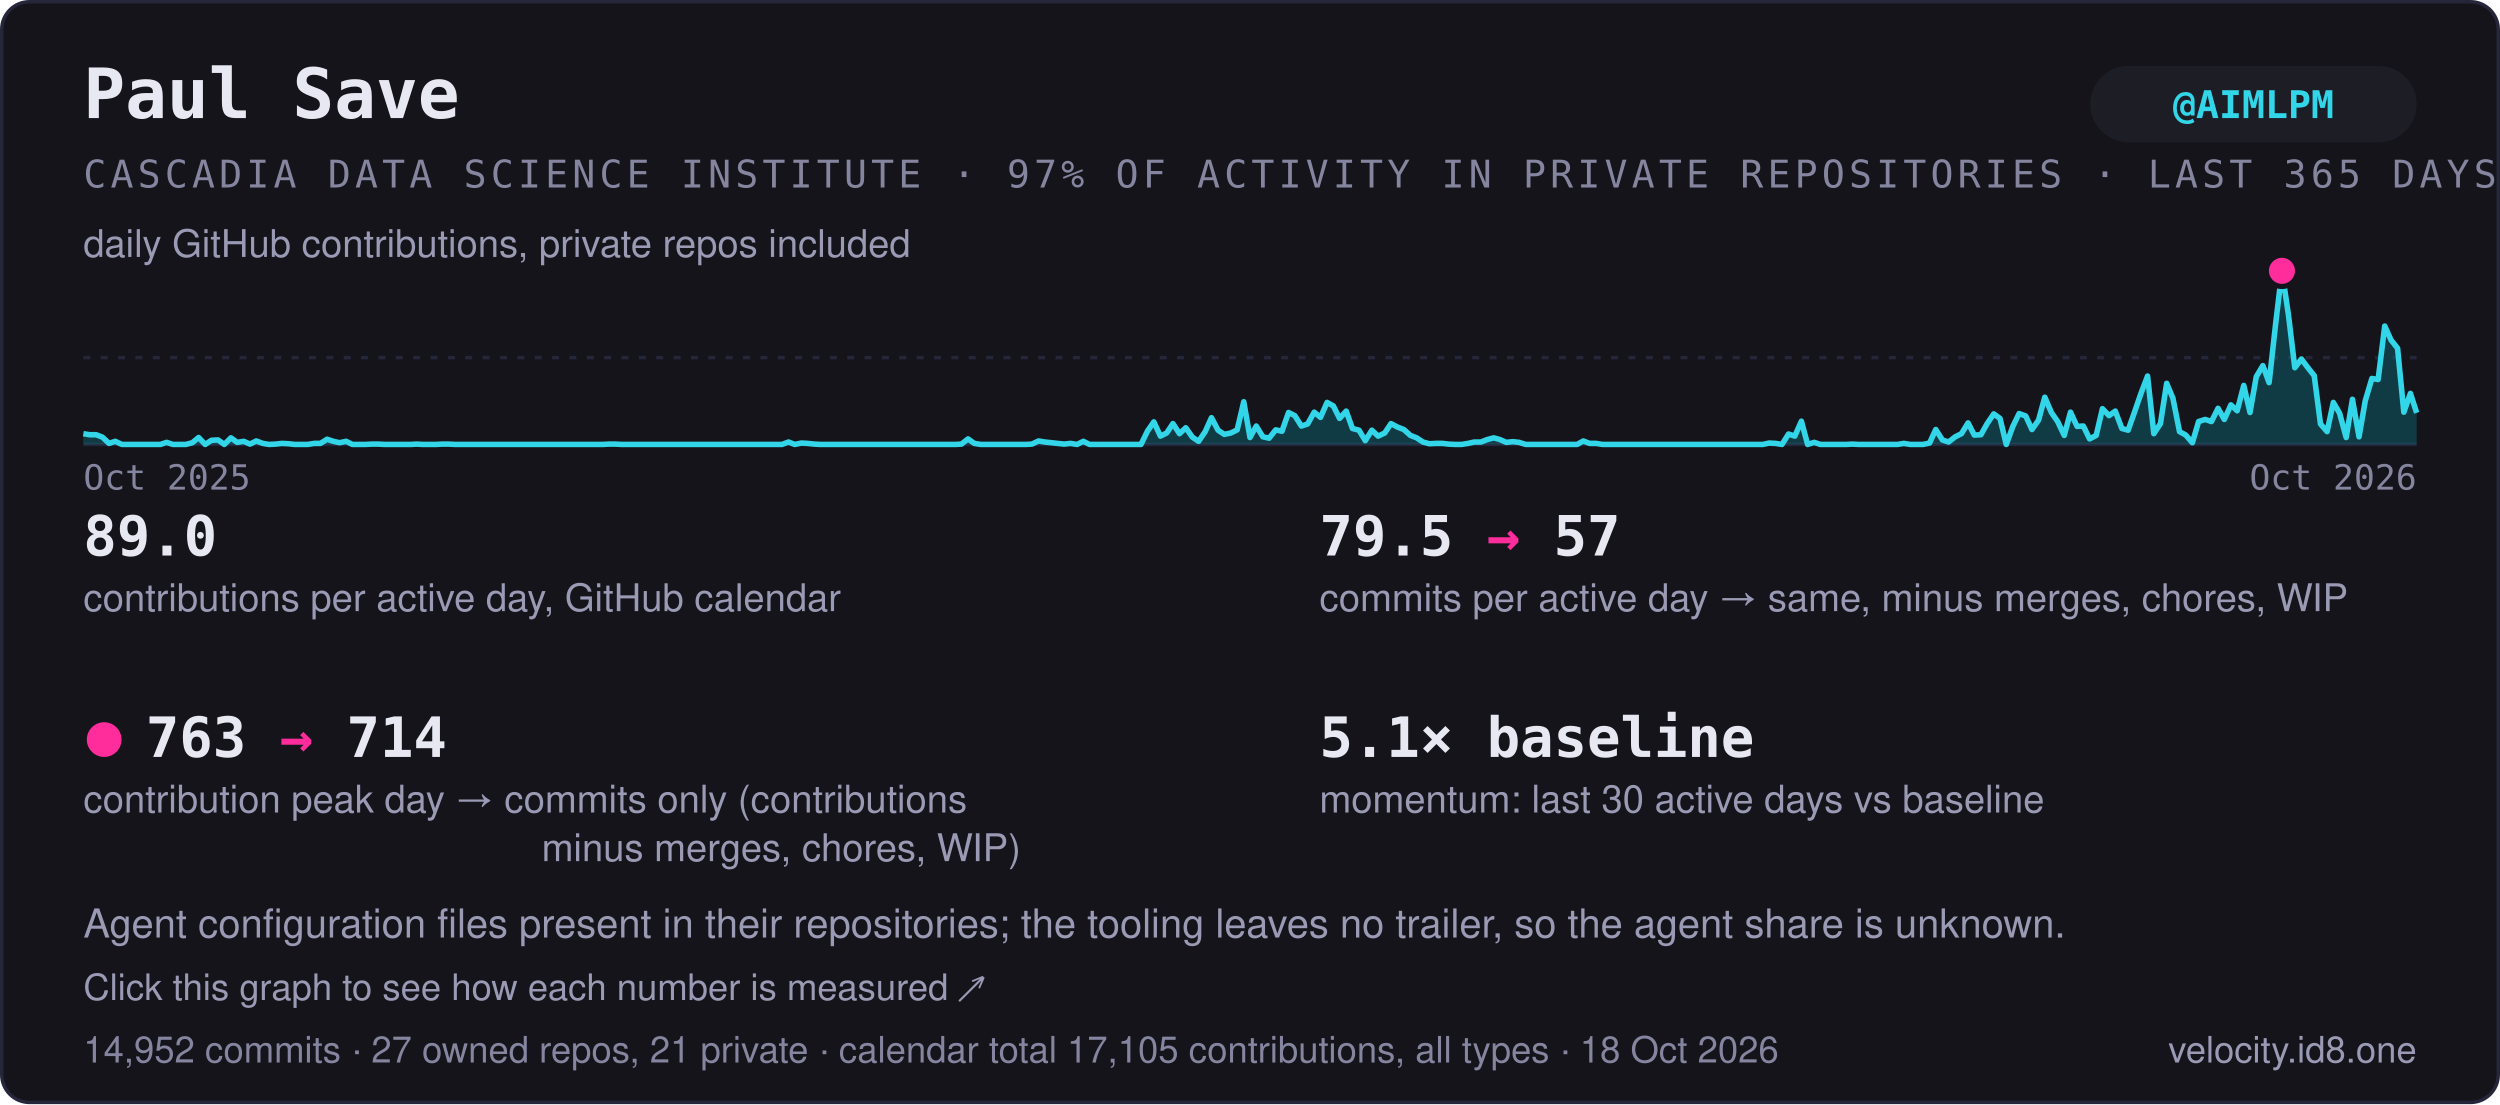
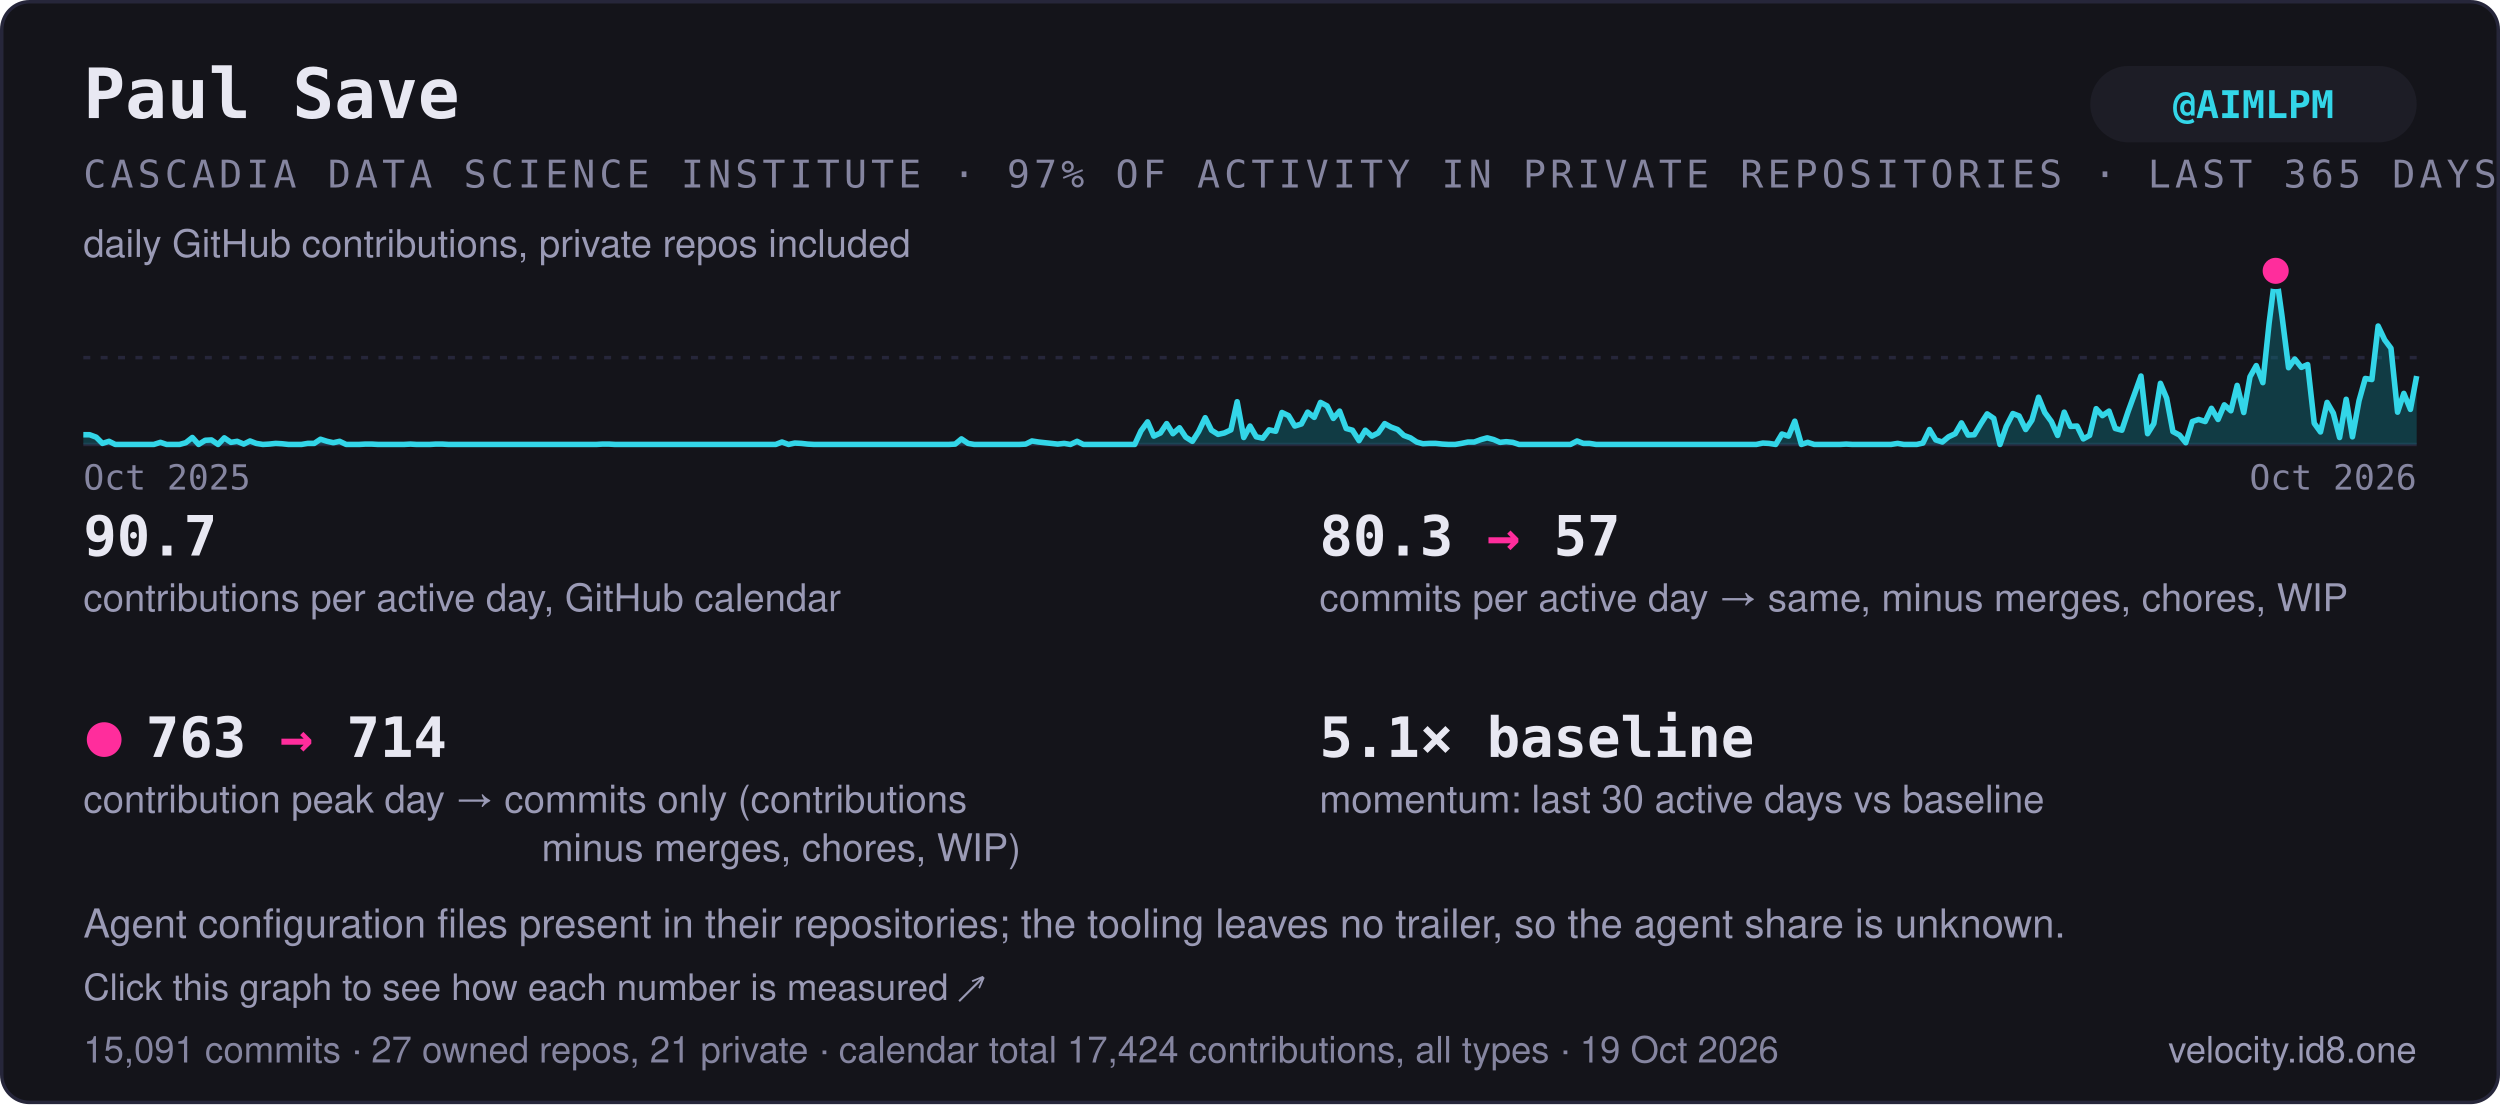
<svg xmlns="http://www.w3.org/2000/svg" width="720" height="318" viewBox="0 0 720 318" role="img" aria-label="Paul Save: Velocity Graph">
  <rect x="0.5" y="0.5" width="719" height="317" rx="8" fill="#14141A" stroke="#26263A" />
  <text x="24" y="34" font-family="Departure Mono, JetBrains Mono, ui-monospace, Menlo, monospace" font-size="20" font-weight="700" fill="#E8E8F2">Paul Save</text>
  <text x="24" y="54" font-family="Departure Mono, JetBrains Mono, ui-monospace, Menlo, monospace" font-size="11" letter-spacing="1.2" fill="#8585A0">CASCADIA DATA SCIENCE INSTITUTE · 97% OF ACTIVITY IN PRIVATE REPOSITORIES · LAST 365 DAYS</text>
  <rect x="602" y="19" width="94" height="22" rx="11" fill="#1D1D26" />
  <text x="649" y="34" text-anchor="middle" font-family="Departure Mono, JetBrains Mono, ui-monospace, Menlo, monospace" font-size="11" font-weight="600" fill="#33D6E8">@AIMLPM</text>
  <line x1="24" x2="696" y1="128" y2="128" stroke="#26263A" />
  <line x1="24" x2="696" y1="103.0" y2="103.0" stroke="#26263A" stroke-dasharray="2 3" />
-   <path d="M24.0,124.9 L25.8,125.2 L27.7,125.2 L29.5,125.9 L31.4,127.7 L33.2,127.1 L35.1,128.0 L36.9,128.0 L38.8,128.0 L40.6,128.0 L42.5,128.0 L44.3,128.0 L46.2,128.0 L48.0,127.4 L49.8,128.0 L51.7,128.0 L53.5,128.0 L55.4,127.5 L57.2,126.0 L59.1,128.0 L60.9,126.8 L62.8,126.7 L64.6,128.0 L66.5,126.1 L68.3,127.4 L70.2,127.1 L72.0,127.9 L73.8,127.0 L75.7,127.7 L77.5,128.0 L79.4,127.9 L81.2,127.7 L83.1,127.8 L84.9,128.0 L86.8,128.0 L88.6,128.0 L90.5,127.7 L92.3,127.7 L94.2,126.5 L96.0,127.1 L97.8,127.5 L99.7,127.1 L101.5,128.0 L103.4,128.0 L105.2,128.0 L107.1,127.9 L108.9,127.9 L110.8,128.0 L112.6,128.0 L114.5,128.0 L116.3,128.0 L118.2,128.0 L120.0,127.9 L121.8,128.0 L123.7,128.0 L125.5,128.0 L127.4,127.9 L129.2,127.9 L131.1,128.0 L132.9,128.0 L134.8,128.0 L136.6,128.0 L138.5,128.0 L140.3,128.0 L142.2,128.0 L144.0,128.0 L145.8,128.0 L147.7,128.0 L149.5,128.0 L151.4,128.0 L153.2,128.0 L155.1,128.0 L156.9,128.0 L158.8,128.0 L160.6,128.0 L162.5,128.0 L164.3,128.0 L166.2,128.0 L168.0,128.0 L169.8,128.0 L171.7,128.0 L173.5,128.0 L175.4,127.9 L177.2,127.9 L179.1,128.0 L180.9,128.0 L182.8,128.0 L184.6,128.0 L186.5,128.0 L188.3,128.0 L190.2,128.0 L192.0,128.0 L193.8,128.0 L195.7,128.0 L197.5,128.0 L199.4,128.0 L201.2,128.0 L203.1,128.0 L204.9,128.0 L206.8,128.0 L208.6,128.0 L210.5,128.0 L212.3,128.0 L214.2,128.0 L216.0,128.0 L217.8,128.0 L219.7,128.0 L221.5,128.0 L223.4,128.0 L225.2,128.0 L227.1,127.3 L228.9,128.0 L230.8,127.6 L232.6,127.7 L234.5,127.9 L236.3,128.0 L238.2,128.0 L240.0,128.0 L241.8,128.0 L243.7,128.0 L245.5,128.0 L247.4,128.0 L249.2,128.0 L251.1,128.0 L252.9,128.0 L254.8,128.0 L256.6,128.0 L258.5,128.0 L260.3,128.0 L262.2,128.0 L264.0,128.0 L265.8,128.0 L267.7,128.0 L269.5,128.0 L271.4,128.0 L273.2,128.0 L275.1,128.0 L276.9,127.9 L278.8,126.4 L280.6,127.7 L282.5,128.0 L284.3,128.0 L286.2,128.0 L288.0,128.0 L289.8,128.0 L291.7,128.0 L293.5,128.0 L295.4,128.0 L297.2,127.9 L299.1,127.0 L300.9,127.3 L302.8,127.5 L304.6,127.7 L306.5,127.9 L308.3,127.7 L310.2,128.0 L312.0,127.1 L313.8,128.0 L315.7,128.0 L317.5,128.0 L319.4,128.0 L321.2,128.0 L323.1,128.0 L324.9,128.0 L326.8,128.0 L328.6,128.0 L330.5,124.1 L332.3,121.5 L334.2,125.6 L336.0,124.7 L337.8,122.0 L339.7,124.9 L341.5,123.2 L343.4,125.9 L345.2,127.1 L347.1,124.3 L348.9,120.3 L350.8,123.9 L352.6,125.1 L354.5,124.7 L356.3,123.8 L358.2,115.7 L360.0,126.0 L361.8,122.7 L363.7,125.8 L365.5,126.2 L367.4,123.8 L369.2,124.2 L371.1,118.8 L372.9,119.7 L374.8,122.7 L376.6,122.1 L378.5,118.7 L380.3,120.2 L382.2,115.9 L384.0,116.9 L385.8,120.5 L387.7,118.4 L389.5,123.4 L391.4,123.9 L393.2,126.9 L395.1,123.9 L396.9,125.6 L398.8,124.7 L400.6,122.0 L402.5,123.0 L404.3,123.7 L406.2,125.4 L408.0,126.1 L409.8,127.3 L411.7,127.8 L413.5,127.7 L415.4,127.7 L417.2,127.9 L419.1,128.0 L420.9,128.0 L422.8,127.7 L424.6,127.3 L426.5,127.3 L428.3,126.6 L430.2,126.1 L432.0,126.6 L433.8,127.4 L435.7,127.2 L437.5,127.4 L439.4,128.0 L441.2,128.0 L443.1,128.0 L444.9,128.0 L446.8,128.0 L448.6,128.0 L450.5,128.0 L452.3,128.0 L454.2,128.0 L456.0,127.0 L457.8,127.7 L459.7,127.7 L461.5,128.0 L463.4,128.0 L465.2,128.0 L467.1,128.0 L468.9,128.0 L470.8,128.0 L472.6,128.0 L474.5,128.0 L476.3,128.0 L478.2,128.0 L480.0,128.0 L481.8,128.0 L483.7,128.0 L485.5,128.0 L487.4,128.0 L489.2,128.0 L491.1,128.0 L492.9,128.0 L494.8,128.0 L496.6,128.0 L498.5,128.0 L500.3,128.0 L502.2,128.0 L504.0,128.0 L505.8,128.0 L507.7,128.0 L509.5,127.6 L511.4,127.7 L513.2,128.0 L515.1,125.0 L516.9,125.6 L518.8,121.3 L520.6,128.0 L522.5,127.4 L524.3,128.0 L526.2,128.0 L528.0,128.0 L529.8,128.0 L531.7,128.0 L533.5,127.9 L535.4,128.0 L537.2,128.0 L539.1,128.0 L540.9,128.0 L542.8,128.0 L544.6,128.0 L546.5,128.0 L548.3,127.7 L550.2,128.0 L552.0,128.0 L553.8,128.0 L555.7,127.6 L557.5,123.7 L559.4,126.7 L561.2,127.3 L563.1,125.8 L564.9,124.9 L566.8,121.8 L568.6,125.3 L570.5,125.2 L572.3,122.0 L574.2,119.2 L576.0,120.5 L577.8,128.0 L579.7,122.8 L581.5,119.1 L583.4,119.8 L585.2,123.7 L587.1,121.0 L588.9,114.4 L590.8,118.8 L592.6,121.4 L594.5,125.4 L596.3,118.7 L598.2,122.8 L600.0,122.7 L601.8,126.4 L603.7,125.4 L605.5,117.7 L607.4,119.7 L609.2,118.4 L611.1,123.4 L612.9,123.9 L614.8,118.5 L616.6,113.3 L618.5,108.3 L620.3,124.9 L622.2,122.0 L624.0,110.4 L625.8,114.7 L627.7,124.3 L629.5,125.3 L631.4,127.5 L633.2,121.4 L635.1,120.8 L636.9,121.4 L638.8,117.6 L640.6,120.8 L642.5,116.6 L644.3,118.3 L646.2,111.0 L648.0,118.8 L649.8,108.5 L651.7,105.3 L653.5,110.2 L655.4,93.1 L657.2,78.0 L659.1,90.9 L660.9,105.9 L662.8,103.4 L664.6,105.8 L666.5,108.2 L668.3,122.1 L670.2,124.3 L672.0,115.9 L673.8,119.0 L675.7,126.0 L677.5,115.0 L679.4,125.8 L681.2,115.4 L683.1,109.0 L684.9,109.3 L686.8,93.9 L688.6,97.9 L690.5,100.3 L692.3,118.7 L694.2,113.3 L696.0,118.9 L696.0,128 L24,128 Z" fill="#0F6B78" fill-opacity="0.45" />
-   <path d="M24.0,124.9 L25.8,125.2 L27.7,125.2 L29.5,125.9 L31.4,127.7 L33.2,127.1 L35.1,128.0 L36.9,128.0 L38.8,128.0 L40.6,128.0 L42.5,128.0 L44.3,128.0 L46.2,128.0 L48.0,127.4 L49.8,128.0 L51.7,128.0 L53.5,128.0 L55.4,127.5 L57.2,126.0 L59.1,128.0 L60.9,126.8 L62.8,126.7 L64.6,128.0 L66.5,126.1 L68.3,127.4 L70.2,127.1 L72.0,127.9 L73.8,127.0 L75.7,127.7 L77.5,128.0 L79.4,127.9 L81.2,127.7 L83.1,127.8 L84.9,128.0 L86.8,128.0 L88.6,128.0 L90.5,127.7 L92.3,127.7 L94.2,126.5 L96.0,127.1 L97.8,127.5 L99.7,127.1 L101.5,128.0 L103.4,128.0 L105.2,128.0 L107.1,127.9 L108.9,127.9 L110.8,128.0 L112.6,128.0 L114.5,128.0 L116.3,128.0 L118.2,128.0 L120.0,127.9 L121.8,128.0 L123.7,128.0 L125.5,128.0 L127.4,127.9 L129.2,127.9 L131.1,128.0 L132.9,128.0 L134.8,128.0 L136.6,128.0 L138.5,128.0 L140.3,128.0 L142.2,128.0 L144.0,128.0 L145.8,128.0 L147.7,128.0 L149.5,128.0 L151.4,128.0 L153.2,128.0 L155.1,128.0 L156.9,128.0 L158.8,128.0 L160.6,128.0 L162.5,128.0 L164.3,128.0 L166.2,128.0 L168.0,128.0 L169.8,128.0 L171.7,128.0 L173.5,128.0 L175.4,127.9 L177.2,127.9 L179.1,128.0 L180.9,128.0 L182.8,128.0 L184.6,128.0 L186.5,128.0 L188.3,128.0 L190.2,128.0 L192.0,128.0 L193.8,128.0 L195.7,128.0 L197.5,128.0 L199.4,128.0 L201.2,128.0 L203.1,128.0 L204.9,128.0 L206.8,128.0 L208.6,128.0 L210.5,128.0 L212.3,128.0 L214.2,128.0 L216.0,128.0 L217.8,128.0 L219.7,128.0 L221.5,128.0 L223.4,128.0 L225.2,128.0 L227.1,127.3 L228.9,128.0 L230.8,127.6 L232.6,127.7 L234.5,127.9 L236.3,128.0 L238.2,128.0 L240.0,128.0 L241.8,128.0 L243.7,128.0 L245.5,128.0 L247.4,128.0 L249.2,128.0 L251.1,128.0 L252.9,128.0 L254.8,128.0 L256.6,128.0 L258.5,128.0 L260.3,128.0 L262.2,128.0 L264.0,128.0 L265.8,128.0 L267.7,128.0 L269.5,128.0 L271.4,128.0 L273.2,128.0 L275.1,128.0 L276.9,127.9 L278.8,126.4 L280.6,127.7 L282.5,128.0 L284.3,128.0 L286.2,128.0 L288.0,128.0 L289.8,128.0 L291.7,128.0 L293.5,128.0 L295.4,128.0 L297.2,127.9 L299.1,127.0 L300.9,127.3 L302.8,127.5 L304.6,127.7 L306.5,127.9 L308.3,127.7 L310.2,128.0 L312.0,127.1 L313.8,128.0 L315.7,128.0 L317.5,128.0 L319.4,128.0 L321.2,128.0 L323.1,128.0 L324.9,128.0 L326.8,128.0 L328.6,128.0 L330.5,124.1 L332.3,121.5 L334.2,125.6 L336.0,124.7 L337.8,122.0 L339.7,124.9 L341.5,123.2 L343.4,125.9 L345.2,127.1 L347.1,124.3 L348.9,120.3 L350.8,123.9 L352.6,125.1 L354.5,124.7 L356.3,123.8 L358.2,115.7 L360.0,126.0 L361.8,122.7 L363.7,125.8 L365.5,126.2 L367.4,123.8 L369.2,124.2 L371.1,118.8 L372.9,119.7 L374.8,122.7 L376.6,122.1 L378.5,118.7 L380.3,120.2 L382.2,115.9 L384.0,116.9 L385.8,120.5 L387.7,118.4 L389.5,123.4 L391.4,123.9 L393.2,126.9 L395.1,123.9 L396.9,125.6 L398.8,124.7 L400.6,122.0 L402.5,123.0 L404.3,123.7 L406.2,125.4 L408.0,126.1 L409.8,127.3 L411.7,127.8 L413.5,127.7 L415.4,127.7 L417.2,127.9 L419.1,128.0 L420.9,128.0 L422.8,127.7 L424.6,127.3 L426.5,127.3 L428.3,126.6 L430.2,126.1 L432.0,126.6 L433.8,127.4 L435.7,127.2 L437.5,127.4 L439.4,128.0 L441.2,128.0 L443.1,128.0 L444.9,128.0 L446.8,128.0 L448.6,128.0 L450.5,128.0 L452.3,128.0 L454.2,128.0 L456.0,127.0 L457.8,127.7 L459.7,127.7 L461.5,128.0 L463.4,128.0 L465.2,128.0 L467.1,128.0 L468.9,128.0 L470.8,128.0 L472.6,128.0 L474.5,128.0 L476.3,128.0 L478.2,128.0 L480.0,128.0 L481.8,128.0 L483.7,128.0 L485.5,128.0 L487.4,128.0 L489.2,128.0 L491.1,128.0 L492.9,128.0 L494.8,128.0 L496.6,128.0 L498.5,128.0 L500.3,128.0 L502.2,128.0 L504.0,128.0 L505.8,128.0 L507.7,128.0 L509.5,127.6 L511.4,127.7 L513.2,128.0 L515.1,125.0 L516.9,125.6 L518.8,121.3 L520.6,128.0 L522.5,127.4 L524.3,128.0 L526.2,128.0 L528.0,128.0 L529.8,128.0 L531.7,128.0 L533.5,127.9 L535.4,128.0 L537.2,128.0 L539.1,128.0 L540.9,128.0 L542.8,128.0 L544.6,128.0 L546.5,128.0 L548.3,127.7 L550.2,128.0 L552.0,128.0 L553.8,128.0 L555.7,127.6 L557.5,123.7 L559.4,126.7 L561.2,127.3 L563.1,125.8 L564.9,124.9 L566.8,121.8 L568.6,125.3 L570.5,125.2 L572.3,122.0 L574.2,119.2 L576.0,120.5 L577.8,128.0 L579.7,122.8 L581.5,119.1 L583.4,119.8 L585.2,123.7 L587.1,121.0 L588.9,114.4 L590.8,118.8 L592.6,121.4 L594.5,125.4 L596.3,118.7 L598.2,122.8 L600.0,122.7 L601.8,126.4 L603.7,125.4 L605.5,117.7 L607.4,119.7 L609.2,118.4 L611.1,123.4 L612.9,123.9 L614.8,118.5 L616.6,113.3 L618.5,108.3 L620.3,124.9 L622.2,122.0 L624.0,110.4 L625.8,114.7 L627.7,124.3 L629.5,125.3 L631.4,127.5 L633.2,121.4 L635.1,120.8 L636.9,121.4 L638.8,117.6 L640.6,120.8 L642.5,116.6 L644.3,118.3 L646.2,111.0 L648.0,118.8 L649.8,108.5 L651.7,105.3 L653.5,110.2 L655.4,93.1 L657.2,78.0 L659.1,90.9 L660.9,105.9 L662.8,103.4 L664.6,105.8 L666.5,108.2 L668.3,122.1 L670.2,124.3 L672.0,115.9 L673.8,119.0 L675.7,126.0 L677.5,115.0 L679.4,125.8 L681.2,115.4 L683.1,109.0 L684.9,109.3 L686.8,93.9 L688.6,97.9 L690.5,100.3 L692.3,118.7 L694.2,113.3 L696.0,118.9" fill="none" stroke="#33D6E8" stroke-width="1.6" stroke-linejoin="round" />
-   <circle cx="657.2" cy="78.0" r="4.5" fill="#FF2D9C" stroke="#14141A" stroke-width="1.5" />
+   <path d="M24.0,125.2 L25.8,125.2 L27.7,125.9 L29.5,127.7 L31.4,127.1 L33.2,128.0 L35.1,128.0 L36.9,128.0 L38.8,128.0 L40.6,128.0 L42.5,128.0 L44.3,128.0 L46.2,127.4 L48.0,128.0 L49.8,128.0 L51.7,128.0 L53.5,127.5 L55.4,126.0 L57.2,128.0 L59.1,126.8 L60.9,126.7 L62.8,128.0 L64.6,126.1 L66.5,127.4 L68.3,127.1 L70.2,127.9 L72.0,127.0 L73.8,127.7 L75.7,128.0 L77.5,127.9 L79.4,127.7 L81.2,127.8 L83.1,128.0 L84.9,128.0 L86.8,128.0 L88.6,127.7 L90.5,127.7 L92.3,126.5 L94.2,127.1 L96.0,127.5 L97.8,127.1 L99.7,128.0 L101.5,128.0 L103.4,128.0 L105.2,127.9 L107.1,127.9 L108.9,128.0 L110.8,128.0 L112.6,128.0 L114.5,128.0 L116.3,128.0 L118.2,127.9 L120.0,128.0 L121.8,128.0 L123.7,128.0 L125.5,127.9 L127.4,127.9 L129.2,128.0 L131.1,128.0 L132.9,128.0 L134.8,128.0 L136.6,128.0 L138.5,128.0 L140.3,128.0 L142.2,128.0 L144.0,128.0 L145.8,128.0 L147.7,128.0 L149.5,128.0 L151.4,128.0 L153.2,128.0 L155.1,128.0 L156.9,128.0 L158.8,128.0 L160.6,128.0 L162.5,128.0 L164.3,128.0 L166.2,128.0 L168.0,128.0 L169.8,128.0 L171.7,128.0 L173.5,127.9 L175.4,127.9 L177.2,128.0 L179.1,128.0 L180.9,128.0 L182.8,128.0 L184.6,128.0 L186.5,128.0 L188.3,128.0 L190.2,128.0 L192.0,128.0 L193.8,128.0 L195.7,128.0 L197.5,128.0 L199.4,128.0 L201.2,128.0 L203.1,128.0 L204.9,128.0 L206.8,128.0 L208.6,128.0 L210.5,128.0 L212.3,128.0 L214.2,128.0 L216.0,128.0 L217.8,128.0 L219.7,128.0 L221.5,128.0 L223.4,128.0 L225.2,127.3 L227.1,128.0 L228.9,127.6 L230.8,127.7 L232.6,127.9 L234.5,128.0 L236.3,128.0 L238.2,128.0 L240.0,128.0 L241.8,128.0 L243.7,128.0 L245.5,128.0 L247.4,128.0 L249.2,128.0 L251.1,128.0 L252.9,128.0 L254.8,128.0 L256.6,128.0 L258.5,128.0 L260.3,128.0 L262.2,128.0 L264.0,128.0 L265.8,128.0 L267.7,128.0 L269.5,128.0 L271.4,128.0 L273.2,128.0 L275.1,127.9 L276.9,126.4 L278.8,127.7 L280.6,128.0 L282.5,128.0 L284.3,128.0 L286.2,128.0 L288.0,128.0 L289.8,128.0 L291.7,128.0 L293.5,128.0 L295.4,127.9 L297.2,127.0 L299.1,127.3 L300.9,127.5 L302.8,127.7 L304.6,127.9 L306.5,127.7 L308.3,128.0 L310.2,127.1 L312.0,128.0 L313.8,128.0 L315.7,128.0 L317.5,128.0 L319.4,128.0 L321.2,128.0 L323.1,128.0 L324.9,128.0 L326.8,128.0 L328.6,124.1 L330.5,121.5 L332.3,125.6 L334.2,124.7 L336.0,122.0 L337.8,124.9 L339.7,123.2 L341.5,125.9 L343.4,127.1 L345.2,124.3 L347.1,120.3 L348.9,123.9 L350.8,125.1 L352.6,124.7 L354.5,123.8 L356.3,115.7 L358.2,126.0 L360.0,122.7 L361.8,125.8 L363.7,126.2 L365.5,123.8 L367.4,124.2 L369.2,118.8 L371.1,119.7 L372.9,122.7 L374.8,122.1 L376.6,118.7 L378.5,120.2 L380.3,115.9 L382.2,116.9 L384.0,120.5 L385.8,118.4 L387.7,123.4 L389.5,123.9 L391.4,126.9 L393.2,123.9 L395.1,125.6 L396.9,124.7 L398.8,122.0 L400.6,123.0 L402.5,123.7 L404.3,125.4 L406.2,126.1 L408.0,127.3 L409.8,127.8 L411.7,127.7 L413.5,127.7 L415.4,127.9 L417.2,128.0 L419.1,128.0 L420.9,127.7 L422.8,127.3 L424.6,127.3 L426.5,126.6 L428.3,126.1 L430.2,126.6 L432.0,127.4 L433.8,127.2 L435.7,127.4 L437.5,128.0 L439.4,128.0 L441.2,128.0 L443.1,128.0 L444.9,128.0 L446.8,128.0 L448.6,128.0 L450.5,128.0 L452.3,128.0 L454.2,127.0 L456.0,127.7 L457.8,127.7 L459.7,128.0 L461.5,128.0 L463.4,128.0 L465.2,128.0 L467.1,128.0 L468.9,128.0 L470.8,128.0 L472.6,128.0 L474.5,128.0 L476.3,128.0 L478.2,128.0 L480.0,128.0 L481.8,128.0 L483.7,128.0 L485.5,128.0 L487.4,128.0 L489.2,128.0 L491.1,128.0 L492.9,128.0 L494.8,128.0 L496.6,128.0 L498.5,128.0 L500.3,128.0 L502.2,128.0 L504.0,128.0 L505.8,128.0 L507.7,127.6 L509.5,127.7 L511.4,128.0 L513.2,125.0 L515.1,125.6 L516.9,121.3 L518.8,128.0 L520.6,127.4 L522.5,128.0 L524.3,128.0 L526.2,128.0 L528.0,128.0 L529.8,128.0 L531.7,127.9 L533.5,128.0 L535.4,128.0 L537.2,128.0 L539.1,128.0 L540.9,128.0 L542.8,128.0 L544.6,128.0 L546.5,127.7 L548.3,128.0 L550.2,128.0 L552.0,128.0 L553.8,127.6 L555.7,123.7 L557.5,126.7 L559.4,127.3 L561.2,125.8 L563.1,124.9 L564.9,121.8 L566.8,125.3 L568.6,125.2 L570.5,122.0 L572.3,119.2 L574.2,120.5 L576.0,128.0 L577.8,122.8 L579.7,119.1 L581.5,119.8 L583.4,123.7 L585.2,121.0 L587.1,114.4 L588.9,118.8 L590.8,121.4 L592.6,125.4 L594.5,118.7 L596.3,122.8 L598.2,122.7 L600.0,126.4 L601.8,125.4 L603.7,117.7 L605.5,119.7 L607.4,118.4 L609.2,123.4 L611.1,123.9 L612.9,118.5 L614.8,113.3 L616.6,108.3 L618.5,124.9 L620.3,122.0 L622.2,110.4 L624.0,114.7 L625.8,124.3 L627.7,125.3 L629.5,127.5 L631.4,121.4 L633.2,120.8 L635.1,121.4 L636.9,117.6 L638.8,120.8 L640.6,116.6 L642.5,118.3 L644.3,111.0 L646.2,118.8 L648.0,108.5 L649.8,105.3 L651.7,110.2 L653.5,93.1 L655.4,78.0 L657.2,90.9 L659.1,105.9 L660.9,103.4 L662.8,105.8 L664.6,105.0 L666.5,121.9 L668.3,124.4 L670.2,115.9 L672.0,119.0 L673.8,126.0 L675.7,115.0 L677.5,125.8 L679.4,115.4 L681.2,109.0 L683.1,109.3 L684.9,93.9 L686.8,97.9 L688.6,100.3 L690.5,118.7 L692.3,113.3 L694.2,117.9 L696.0,108.3 L696.0,128 L24,128 Z" fill="#0F6B78" fill-opacity="0.45" />
+   <path d="M24.0,125.2 L25.8,125.2 L27.7,125.9 L29.5,127.7 L31.4,127.1 L33.2,128.0 L35.1,128.0 L36.9,128.0 L38.8,128.0 L40.6,128.0 L42.5,128.0 L44.3,128.0 L46.2,127.4 L48.0,128.0 L49.8,128.0 L51.7,128.0 L53.5,127.5 L55.4,126.0 L57.2,128.0 L59.1,126.8 L60.9,126.7 L62.8,128.0 L64.6,126.1 L66.5,127.4 L68.3,127.1 L70.2,127.9 L72.0,127.0 L73.8,127.7 L75.7,128.0 L77.5,127.9 L79.4,127.7 L81.2,127.8 L83.1,128.0 L84.9,128.0 L86.8,128.0 L88.6,127.7 L90.5,127.7 L92.3,126.5 L94.2,127.1 L96.0,127.5 L97.8,127.1 L99.7,128.0 L101.5,128.0 L103.4,128.0 L105.2,127.9 L107.1,127.9 L108.9,128.0 L110.8,128.0 L112.6,128.0 L114.5,128.0 L116.3,128.0 L118.2,127.9 L120.0,128.0 L121.8,128.0 L123.7,128.0 L125.5,127.9 L127.4,127.9 L129.2,128.0 L131.1,128.0 L132.9,128.0 L134.8,128.0 L136.6,128.0 L138.5,128.0 L140.3,128.0 L142.2,128.0 L144.0,128.0 L145.8,128.0 L147.7,128.0 L149.5,128.0 L151.4,128.0 L153.2,128.0 L155.1,128.0 L156.9,128.0 L158.8,128.0 L160.6,128.0 L162.5,128.0 L164.3,128.0 L166.2,128.0 L168.0,128.0 L169.8,128.0 L171.7,128.0 L173.5,127.9 L175.4,127.9 L177.2,128.0 L179.1,128.0 L180.9,128.0 L182.8,128.0 L184.6,128.0 L186.5,128.0 L188.3,128.0 L190.2,128.0 L192.0,128.0 L193.8,128.0 L195.7,128.0 L197.5,128.0 L199.4,128.0 L201.2,128.0 L203.1,128.0 L204.9,128.0 L206.8,128.0 L208.6,128.0 L210.5,128.0 L212.3,128.0 L214.2,128.0 L216.0,128.0 L217.8,128.0 L219.7,128.0 L221.5,128.0 L223.4,128.0 L225.2,127.3 L227.1,128.0 L228.9,127.6 L230.8,127.7 L232.6,127.9 L234.5,128.0 L236.3,128.0 L238.2,128.0 L240.0,128.0 L241.8,128.0 L243.7,128.0 L245.5,128.0 L247.4,128.0 L249.2,128.0 L251.1,128.0 L252.9,128.0 L254.8,128.0 L256.6,128.0 L258.5,128.0 L260.3,128.0 L262.2,128.0 L264.0,128.0 L265.8,128.0 L267.7,128.0 L269.5,128.0 L271.4,128.0 L273.2,128.0 L275.1,127.9 L276.9,126.4 L278.8,127.7 L280.6,128.0 L282.5,128.0 L284.3,128.0 L286.2,128.0 L288.0,128.0 L289.8,128.0 L291.7,128.0 L293.5,128.0 L295.4,127.9 L297.2,127.0 L299.1,127.3 L300.9,127.5 L302.8,127.7 L304.6,127.9 L306.5,127.7 L308.3,128.0 L310.2,127.1 L312.0,128.0 L313.8,128.0 L315.7,128.0 L317.5,128.0 L319.4,128.0 L321.2,128.0 L323.1,128.0 L324.9,128.0 L326.8,128.0 L328.6,124.1 L330.5,121.5 L332.3,125.6 L334.2,124.7 L336.0,122.0 L337.8,124.9 L339.7,123.2 L341.5,125.9 L343.4,127.1 L345.2,124.3 L347.1,120.3 L348.9,123.9 L350.8,125.1 L352.6,124.7 L354.5,123.8 L356.3,115.7 L358.2,126.0 L360.0,122.7 L361.8,125.8 L363.7,126.2 L365.5,123.8 L367.4,124.2 L369.2,118.8 L371.1,119.7 L372.9,122.7 L374.8,122.1 L376.6,118.7 L378.5,120.2 L380.3,115.9 L382.2,116.9 L384.0,120.5 L385.8,118.4 L387.7,123.4 L389.5,123.9 L391.4,126.9 L393.2,123.9 L395.1,125.6 L396.9,124.7 L398.8,122.0 L400.6,123.0 L402.5,123.7 L404.3,125.4 L406.2,126.1 L408.0,127.3 L409.8,127.8 L411.7,127.7 L413.5,127.7 L415.4,127.9 L417.2,128.0 L419.1,128.0 L420.9,127.7 L422.8,127.3 L424.6,127.3 L426.5,126.6 L428.3,126.1 L430.2,126.6 L432.0,127.4 L433.8,127.2 L435.7,127.4 L437.5,128.0 L439.4,128.0 L441.2,128.0 L443.1,128.0 L444.9,128.0 L446.8,128.0 L448.6,128.0 L450.5,128.0 L452.3,128.0 L454.2,127.0 L456.0,127.7 L457.8,127.7 L459.7,128.0 L461.5,128.0 L463.4,128.0 L465.2,128.0 L467.1,128.0 L468.9,128.0 L470.8,128.0 L472.6,128.0 L474.5,128.0 L476.3,128.0 L478.2,128.0 L480.0,128.0 L481.8,128.0 L483.7,128.0 L485.5,128.0 L487.4,128.0 L489.2,128.0 L491.1,128.0 L492.9,128.0 L494.8,128.0 L496.6,128.0 L498.5,128.0 L500.3,128.0 L502.2,128.0 L504.0,128.0 L505.8,128.0 L507.7,127.6 L509.5,127.7 L511.4,128.0 L513.2,125.0 L515.1,125.6 L516.9,121.3 L518.8,128.0 L520.6,127.4 L522.5,128.0 L524.3,128.0 L526.2,128.0 L528.0,128.0 L529.8,128.0 L531.7,127.9 L533.5,128.0 L535.4,128.0 L537.2,128.0 L539.1,128.0 L540.9,128.0 L542.8,128.0 L544.6,128.0 L546.5,127.7 L548.3,128.0 L550.2,128.0 L552.0,128.0 L553.8,127.6 L555.7,123.7 L557.5,126.7 L559.4,127.3 L561.2,125.8 L563.1,124.9 L564.9,121.8 L566.8,125.3 L568.6,125.2 L570.5,122.0 L572.3,119.2 L574.2,120.5 L576.0,128.0 L577.8,122.8 L579.7,119.1 L581.5,119.8 L583.4,123.7 L585.2,121.0 L587.1,114.4 L588.9,118.8 L590.8,121.4 L592.6,125.4 L594.5,118.7 L596.3,122.8 L598.2,122.7 L600.0,126.4 L601.8,125.4 L603.7,117.7 L605.5,119.7 L607.4,118.4 L609.2,123.4 L611.1,123.9 L612.9,118.5 L614.8,113.3 L616.6,108.3 L618.5,124.9 L620.3,122.0 L622.2,110.4 L624.0,114.7 L625.8,124.3 L627.7,125.3 L629.5,127.5 L631.4,121.4 L633.2,120.8 L635.1,121.4 L636.9,117.6 L638.8,120.8 L640.6,116.6 L642.5,118.3 L644.3,111.0 L646.2,118.8 L648.0,108.5 L649.8,105.3 L651.7,110.2 L653.5,93.1 L655.4,78.0 L657.2,90.9 L659.1,105.9 L660.9,103.4 L662.8,105.8 L664.6,105.0 L666.5,121.9 L668.3,124.4 L670.2,115.9 L672.0,119.0 L673.8,126.0 L675.7,115.0 L677.5,125.8 L679.4,115.4 L681.2,109.0 L683.1,109.3 L684.9,93.9 L686.8,97.9 L688.6,100.3 L690.5,118.7 L692.3,113.3 L694.2,117.9 L696.0,108.3" fill="none" stroke="#33D6E8" stroke-width="1.6" stroke-linejoin="round" />
+   <circle cx="655.4" cy="78.0" r="4.5" fill="#FF2D9C" stroke="#14141A" stroke-width="1.5" />
  <text x="24" y="141" font-family="Departure Mono, JetBrains Mono, ui-monospace, Menlo, monospace" font-size="10" fill="#8585A0">Oct 2025</text>
  <text x="696" y="141" text-anchor="end" font-family="Departure Mono, JetBrains Mono, ui-monospace, Menlo, monospace" font-size="10" fill="#8585A0">Oct 2026</text>
  <text x="24" y="74" font-family="-apple-system, BlinkMacSystemFont, 'Segoe UI', Helvetica, Arial, sans-serif" font-size="11" fill="#9A9AB5">daily GitHub contributions, private repos included</text>
-   <text x="24" y="160" font-family="Departure Mono, JetBrains Mono, ui-monospace, Menlo, monospace" font-size="16" font-weight="600" fill="#E8E8F2">89.0</text>
+   <text x="24" y="160" font-family="Departure Mono, JetBrains Mono, ui-monospace, Menlo, monospace" font-size="16" font-weight="600" fill="#E8E8F2">90.7</text>
  <text x="24" y="176" font-family="-apple-system, BlinkMacSystemFont, 'Segoe UI', Helvetica, Arial, sans-serif" font-size="11" fill="#9A9AB5">contributions per active day, GitHub calendar</text>
-   <text x="380" y="160" font-family="Departure Mono, JetBrains Mono, ui-monospace, Menlo, monospace" font-size="16" font-weight="600" fill="#E8E8F2">79.5 <tspan fill="#FF2D9C">→</tspan> 57</text>
+   <text x="380" y="160" font-family="Departure Mono, JetBrains Mono, ui-monospace, Menlo, monospace" font-size="16" font-weight="600" fill="#E8E8F2">80.3 <tspan fill="#FF2D9C">→</tspan> 57</text>
  <text x="380" y="176" font-family="-apple-system, BlinkMacSystemFont, 'Segoe UI', Helvetica, Arial, sans-serif" font-size="11" fill="#9A9AB5">commits per active day → same, minus merges, chores, WIP</text>
  <circle cx="30" cy="213" r="5" fill="#FF2D9C" />
  <text x="42" y="218" font-family="Departure Mono, JetBrains Mono, ui-monospace, Menlo, monospace" font-size="16" font-weight="600" fill="#E8E8F2">763 <tspan fill="#FF2D9C">→</tspan> 714</text>
  <text x="24" y="234" font-family="-apple-system, BlinkMacSystemFont, 'Segoe UI', Helvetica, Arial, sans-serif" font-size="11" fill="#9A9AB5">contribution peak day → commits only (contributions</text>
  <text x="156" y="248" font-family="-apple-system, BlinkMacSystemFont, 'Segoe UI', Helvetica, Arial, sans-serif" font-size="11" fill="#9A9AB5">minus merges, chores, WIP)</text>
  <text x="380" y="218" font-family="Departure Mono, JetBrains Mono, ui-monospace, Menlo, monospace" font-size="16" font-weight="600" fill="#E8E8F2">5.1× baseline</text>
  <text x="380" y="234" font-family="-apple-system, BlinkMacSystemFont, 'Segoe UI', Helvetica, Arial, sans-serif" font-size="11" fill="#9A9AB5">momentum: last 30 active days vs baseline</text>
  <text x="24" y="270" font-family="-apple-system, BlinkMacSystemFont, 'Segoe UI', Helvetica, Arial, sans-serif" font-size="11.5" fill="#9A9AB5">Agent configuration files present in their repositories; the tooling leaves no trailer, so the agent share is unknown.</text>
  <text x="24" y="288" font-family="-apple-system, BlinkMacSystemFont, 'Segoe UI', Helvetica, Arial, sans-serif" font-size="10.5" fill="#9A9AB5">Click this graph to see how each number is measured ↗</text>
-   <text x="24" y="306" font-family="-apple-system, BlinkMacSystemFont, 'Segoe UI', Helvetica, Arial, sans-serif" font-size="10.5" fill="#8585A0">14,952 commits · 27 owned repos, 21 private · calendar total 17,105 contributions, all types · 18 Oct 2026</text>
+   <text x="24" y="306" font-family="-apple-system, BlinkMacSystemFont, 'Segoe UI', Helvetica, Arial, sans-serif" font-size="10.5" fill="#8585A0">15,091 commits · 27 owned repos, 21 private · calendar total 17,424 contributions, all types · 19 Oct 2026</text>
  <text x="696" y="306" text-anchor="end" font-family="-apple-system, BlinkMacSystemFont, 'Segoe UI', Helvetica, Arial, sans-serif" font-size="10.5" fill="#9A9AB5">velocity.id8.one</text>
</svg>
